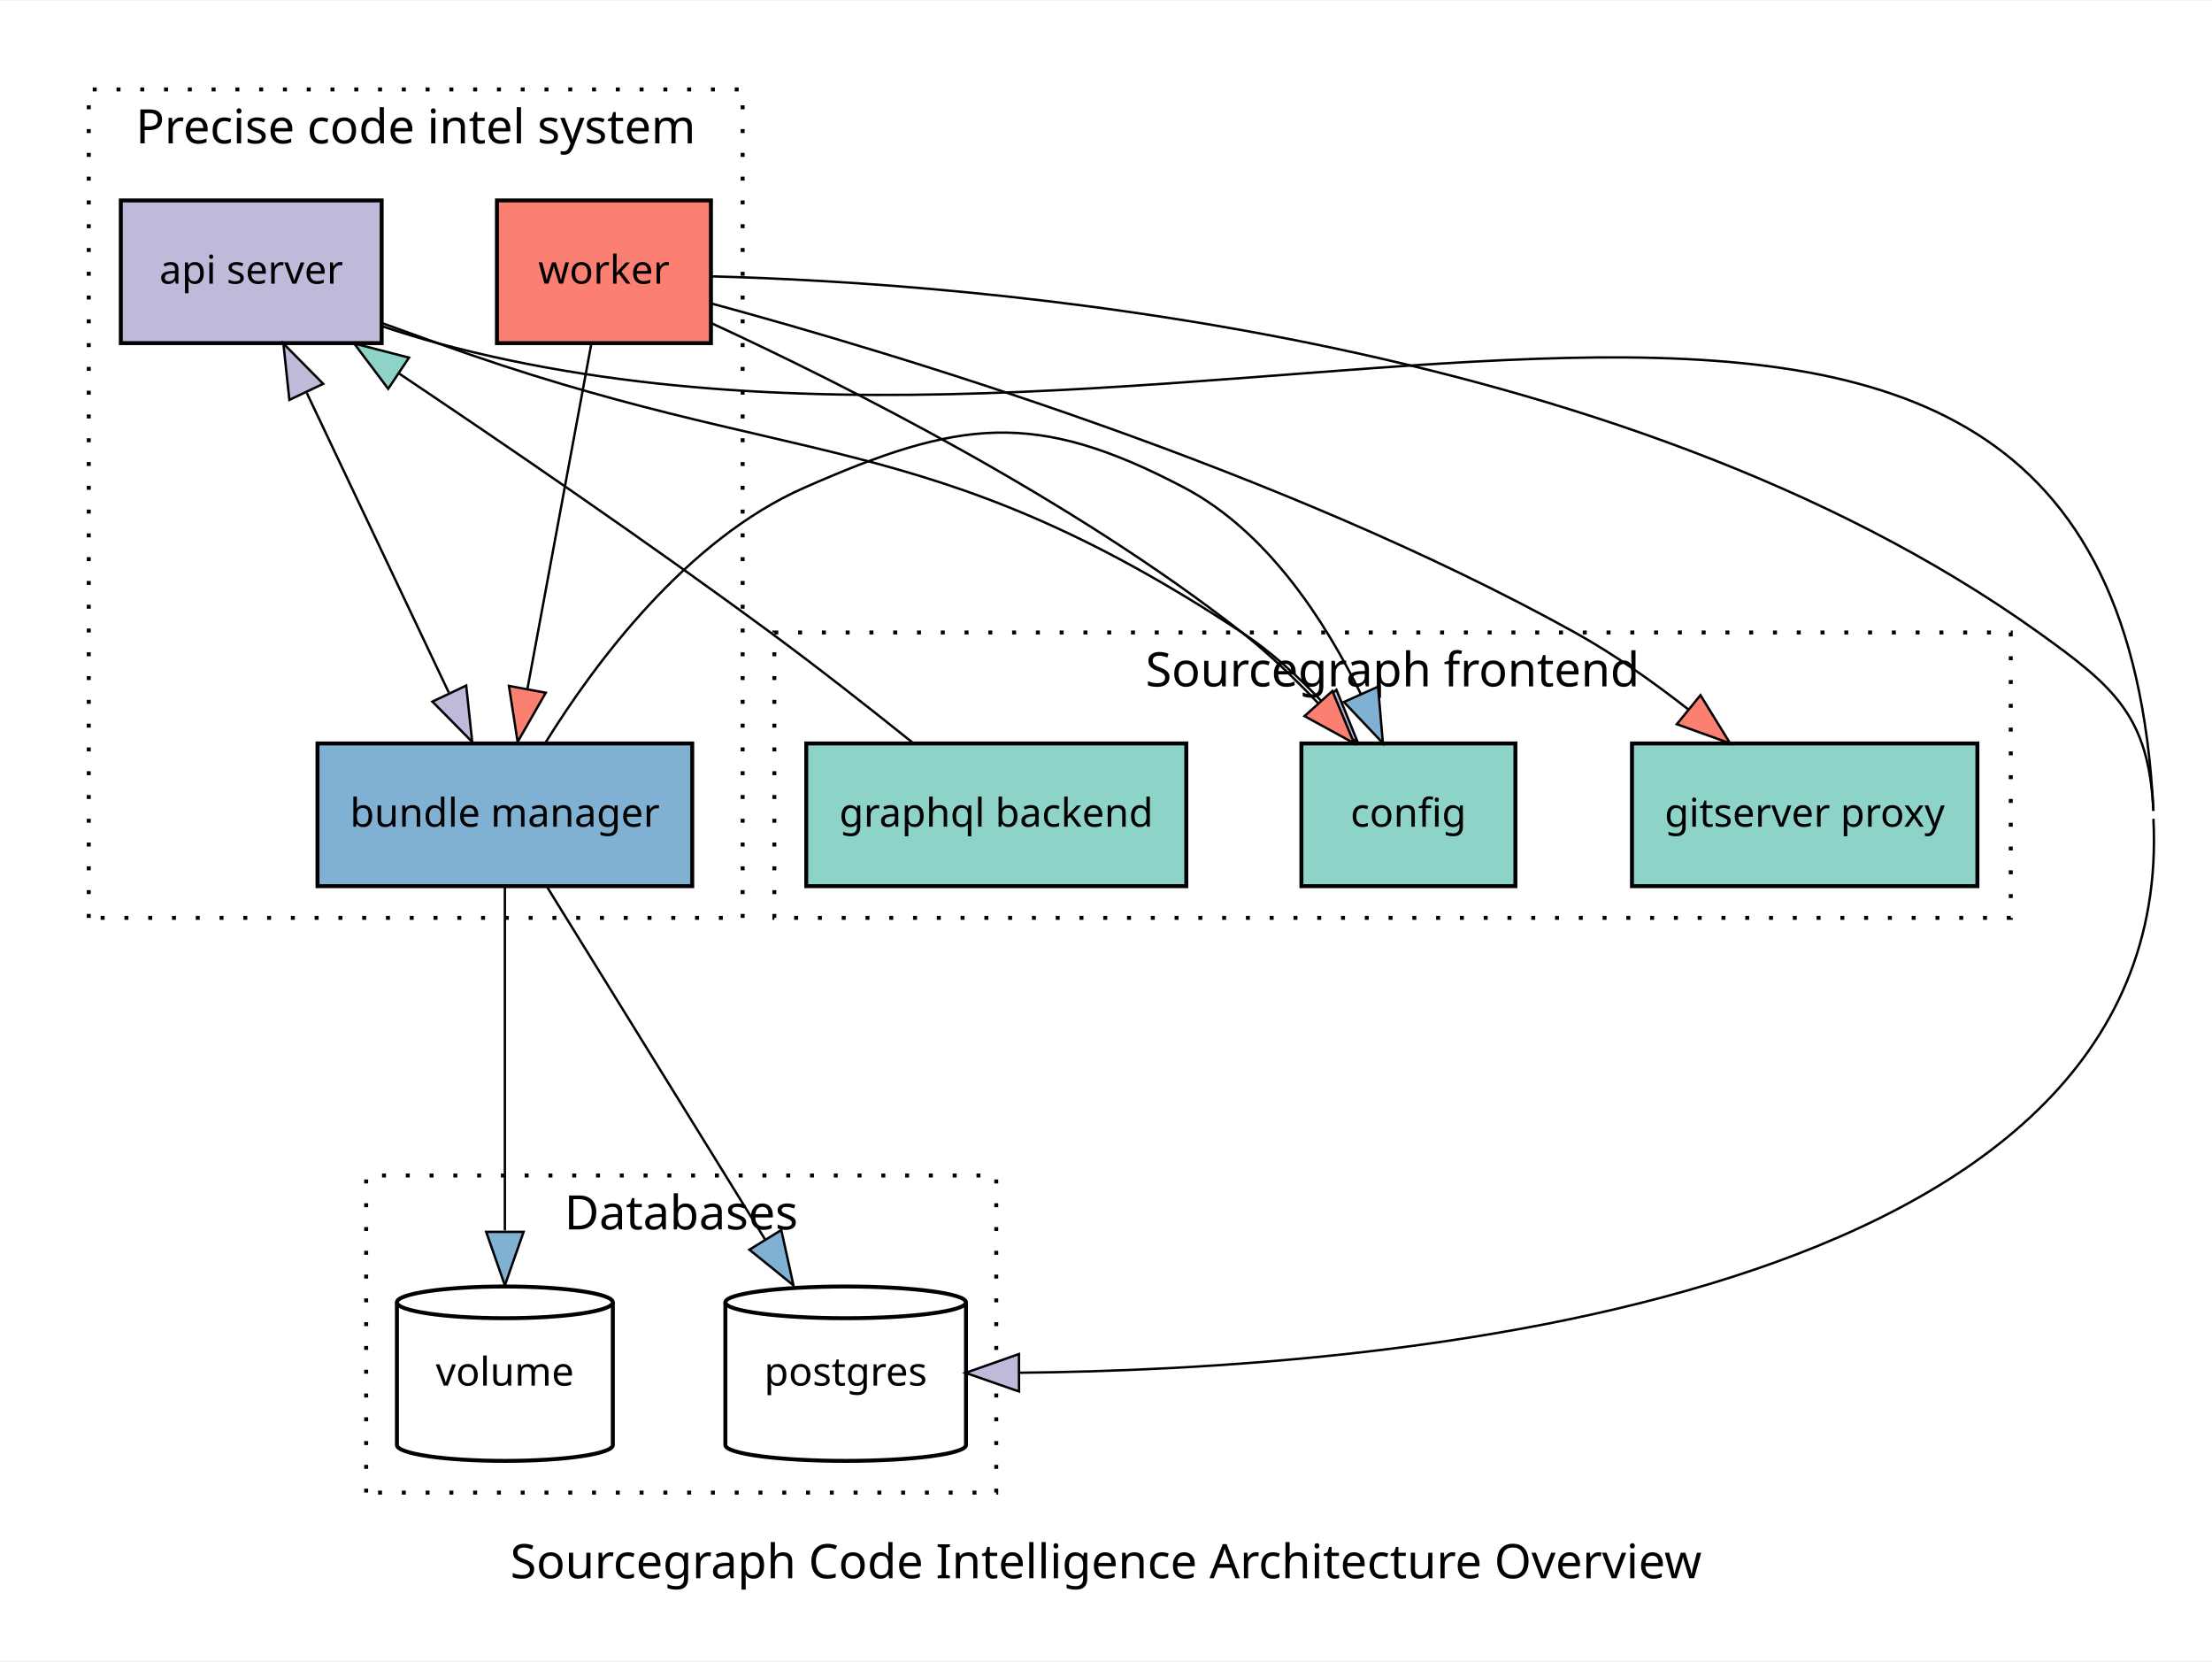
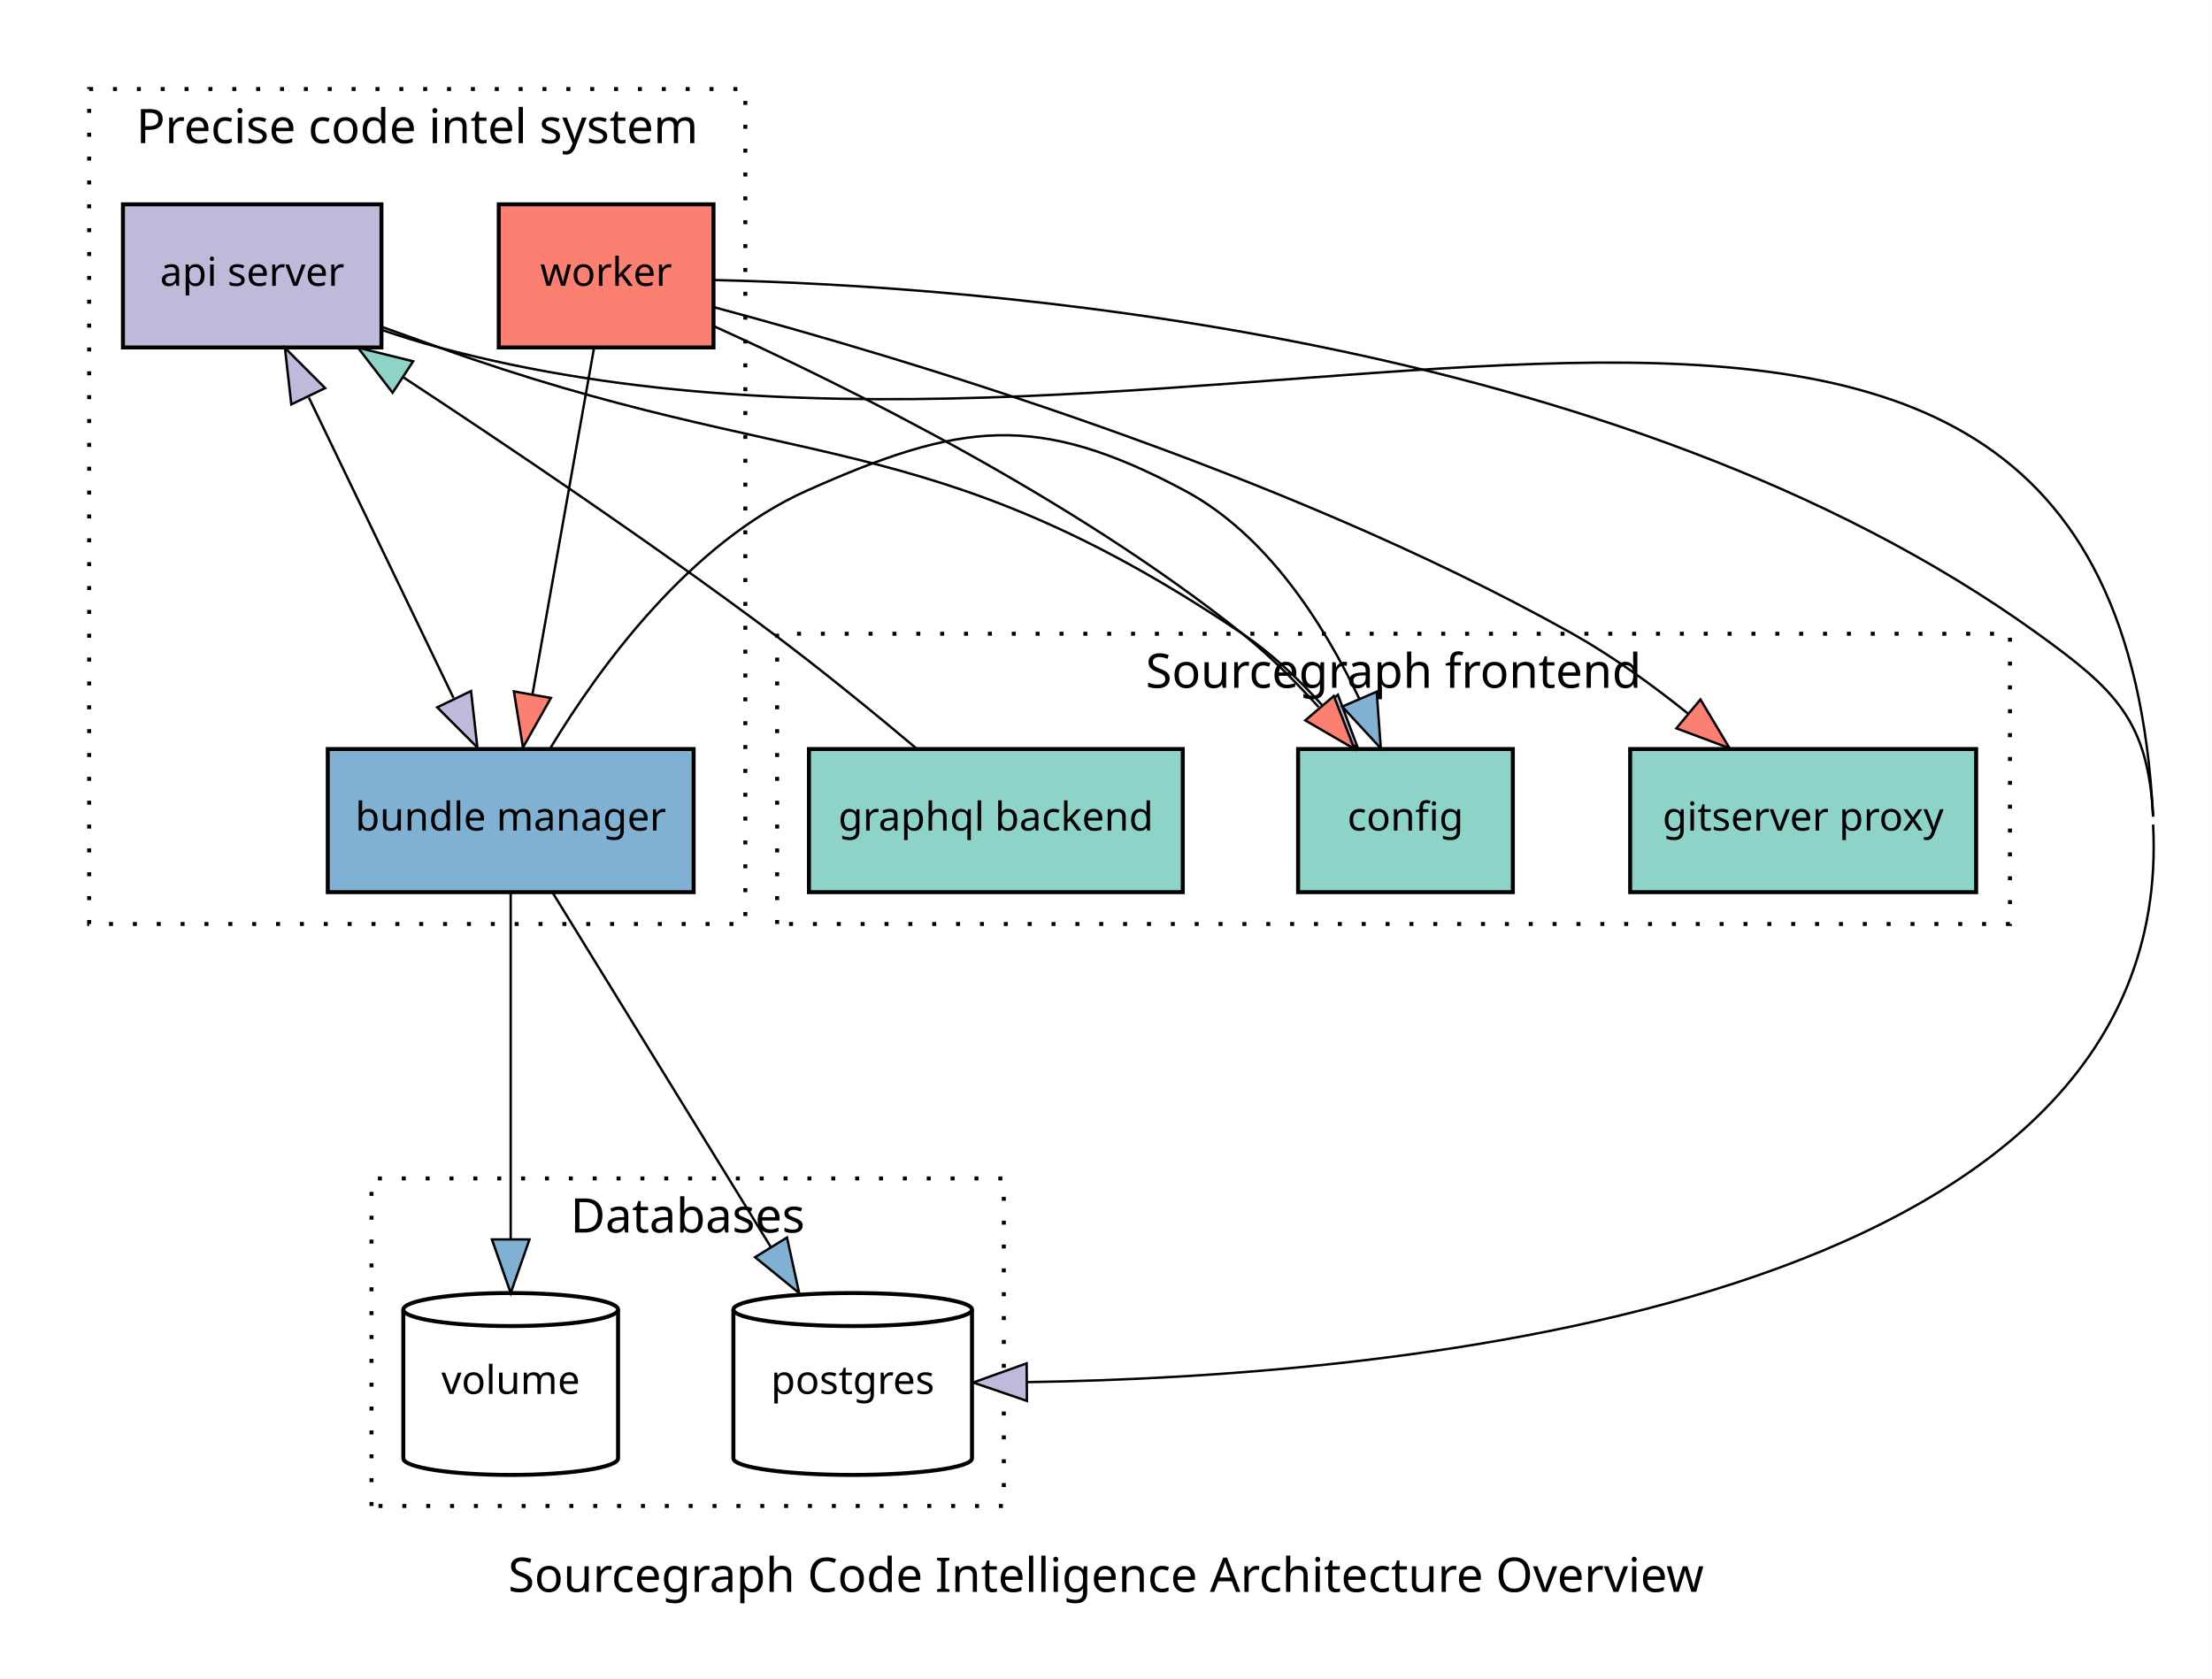
- <svg xmlns="http://www.w3.org/2000/svg" xmlns:xlink="http://www.w3.org/1999/xlink" width="558pt" height="419pt" viewBox="0.00 0.00 558.18 418.80">
-   <g id="graph0" class="graph" transform="scale(1 1) rotate(0) translate(14.4 404.4)">
-     <polygon fill="white" stroke="transparent" points="-14.4,14.4 -14.4,-404.4 543.78,-404.4 543.78,14.4 -14.4,14.4" />
-     <text text-anchor="middle" x="264.69" y="-6.4" font-family="Iosevka" font-size="12.00">Sourcegraph Code Intelligence Architecture Overview</text>
+ <svg xmlns="http://www.w3.org/2000/svg" xmlns:xlink="http://www.w3.org/1999/xlink" width="556pt" height="422pt" viewBox="0.00 0.00 556.19 422.17">
+   <g id="graph0" class="graph" transform="scale(1 1) rotate(0) translate(14.4 407.77)">
+     <polygon fill="white" stroke="transparent" points="-14.4,14.4 -14.4,-407.77 541.79,-407.77 541.79,14.4 -14.4,14.4" />
+     <text text-anchor="middle" x="263.7" y="-7.4" font-family="Iosevka" font-size="12.00">Sourcegraph Code Intelligence Architecture Overview</text>
    <g id="clust1" class="cluster">
-       <polygon fill="none" stroke="black" stroke-dasharray="1,5" points="181,-173 181,-245 493,-245 493,-173 181,-173" />
-       <text text-anchor="middle" x="337" y="-231.4" font-family="Iosevka" font-size="12.00">Sourcegraph frontend</text>
+       <polygon fill="none" stroke="black" stroke-dasharray="1,5" points="181,-175.38 181,-248.38 491,-248.38 491,-175.38 181,-175.38" />
+       <text text-anchor="middle" x="336" y="-234.78" font-family="Iosevka" font-size="12.00">Sourcegraph frontend</text>
    </g>
    <g id="clust2" class="cluster">
-       <polygon fill="none" stroke="black" stroke-dasharray="1,5" points="8,-173 8,-382 173,-382 173,-173 8,-173" />
-       <text text-anchor="middle" x="90.5" y="-368.4" font-family="Iosevka" font-size="12.00">Precise code intel system</text>
+       <polygon fill="none" stroke="black" stroke-dasharray="1,5" points="8,-175.38 8,-385.38 173,-385.38 173,-175.38 8,-175.38" />
+       <text text-anchor="middle" x="90.5" y="-371.77" font-family="Iosevka" font-size="12.00">Precise code intel system</text>
    </g>
    <g id="clust3" class="cluster">
-       <polygon fill="none" stroke="black" stroke-dasharray="1,5" points="78,-28 78,-108 237,-108 237,-28 78,-28" />
-       <text text-anchor="middle" x="157.5" y="-94.4" font-family="Iosevka" font-size="12.00">Databases</text>
+       <polygon fill="none" stroke="black" stroke-dasharray="1,5" points="79,-29 79,-111.38 238,-111.38 238,-29 79,-29" />
+       <text text-anchor="middle" x="158.5" y="-97.78" font-family="Iosevka" font-size="12.00">Databases</text>
    </g>
    <g id="node1" class="node">
-       <polygon fill="#8dd3c7" stroke="black" points="284.95,-217 189.05,-217 189.05,-181 284.95,-181 284.95,-217" />
-       <text text-anchor="middle" x="237" y="-196" font-family="Iosevka" font-size="10.00">graphql backend</text>
+       <polygon fill="#8dd3c7" stroke="black" points="283,-219.38 189,-219.38 189,-183.38 283,-183.38 283,-219.38" />
+       <text text-anchor="middle" x="236" y="-198.88" font-family="Iosevka" font-size="10.00">graphql backend</text>
    </g>
    <g id="node4" class="node">
      <g id="a_node4">
-         <a xlink:href="https://github.com/sourcegraph/sourcegraph/tree/master/cmd/precise-code-intel-api-server" xlink:title="api server" target="_blank">
-           <polygon fill="#bebada" stroke="black" points="81.91,-354 16.09,-354 16.09,-318 81.91,-318 81.91,-354" />
-           <text text-anchor="middle" x="49" y="-333" font-family="Iosevka" font-size="10.00">api server</text>
+         <a xlink:href="https://github.com/sourcegraph/sourcegraph/tree/master/enterprise/cmd/precise-code-intel-api-server" xlink:title="api server" target="_blank">
+           <polygon fill="#bebada" stroke="black" points="81.5,-356.38 16.5,-356.38 16.5,-320.38 81.5,-320.38 81.5,-356.38" />
+           <text text-anchor="middle" x="49" y="-335.88" font-family="Iosevka" font-size="10.00">api server</text>
        </a>
      </g>
    </g>
    <g id="edge1" class="edge">
-       <path fill="none" stroke="black" stroke-width="0.6" d="M216.14,-217.01C205.46,-225.58 192.18,-236.02 180,-245 148.99,-267.86 112.84,-292.55 86.38,-310.28" />
-       <polygon fill="#8dd3c7" stroke="black" stroke-width="0.6" points="83.56,-306.48 74.96,-317.91 88.81,-314.34 83.56,-306.48" />
+       <path fill="none" stroke="black" stroke-width="0.6" d="M216.14,-219.43C205.59,-228.3 192.29,-239.18 180,-248.38 149.45,-271.23 113.53,-295.45 87.04,-312.85" />
+       <polygon fill="#8dd3c7" stroke="black" stroke-width="0.6" points="84.31,-308.99 75.59,-320.33 89.47,-316.9 84.31,-308.99" />
    </g>
    <g id="node2" class="node">
-       <polygon fill="#8dd3c7" stroke="black" points="484.58,-217 397.42,-217 397.42,-181 484.58,-181 484.58,-217" />
-       <text text-anchor="middle" x="441" y="-196" font-family="Iosevka" font-size="10.00">gitserver proxy</text>
+       <polygon fill="#8dd3c7" stroke="black" points="482.5,-219.38 395.5,-219.38 395.5,-183.38 482.5,-183.38 482.5,-219.38" />
+       <text text-anchor="middle" x="439" y="-198.88" font-family="Iosevka" font-size="10.00">gitserver proxy</text>
    </g>
    <g id="node3" class="node">
-       <polygon fill="#8dd3c7" stroke="black" points="368,-217 314,-217 314,-181 368,-181 368,-217" />
-       <text text-anchor="middle" x="341" y="-196" font-family="Iosevka" font-size="10.00">config</text>
+       <polygon fill="#8dd3c7" stroke="black" points="366,-219.38 312,-219.38 312,-183.38 366,-183.38 366,-219.38" />
+       <text text-anchor="middle" x="339" y="-198.88" font-family="Iosevka" font-size="10.00">config</text>
    </g>
    <g id="edge2" class="edge">
-       <path fill="none" stroke="black" stroke-width="0.6" d="M82.12,-323.01C86.78,-321.33 91.51,-319.62 96,-318 186.19,-285.47 218.93,-297.75 299,-245 306.2,-240.25 313.04,-234.03 319.02,-227.73" />
-       <polygon fill="#bebada" stroke="black" stroke-width="0.6" points="322.83,-230.55 328.21,-217.3 315.74,-224.31 322.83,-230.55" />
+       <path fill="none" stroke="black" stroke-width="0.6" d="M81.61,-325.56C86.43,-323.82 91.35,-322.05 96,-320.38 185.7,-288.17 218.94,-301.61 298,-248.38 305.28,-243.48 312.1,-237 318.01,-230.45" />
+       <polygon fill="#bebada" stroke="black" stroke-width="0.6" points="322.01,-233.03 327.02,-219.64 314.75,-226.98 322.01,-233.03" />
    </g>
    <g id="node6" class="node">
      <g id="a_node6">
-         <a xlink:href="https://github.com/sourcegraph/sourcegraph/tree/master/cmd/precise-code-intel-bundle-manager" xlink:title="bundle manager" target="_blank">
-           <polygon fill="#80b1d3" stroke="black" points="160.28,-217 65.72,-217 65.72,-181 160.28,-181 160.28,-217" />
-           <text text-anchor="middle" x="113" y="-196" font-family="Iosevka" font-size="10.00">bundle manager</text>
+         <a xlink:href="https://github.com/sourcegraph/sourcegraph/tree/master/enterprise/cmd/precise-code-intel-bundle-manager" xlink:title="bundle manager" target="_blank">
+           <polygon fill="#80b1d3" stroke="black" points="160,-219.38 68,-219.38 68,-183.38 160,-183.38 160,-219.38" />
+           <text text-anchor="middle" x="114" y="-198.88" font-family="Iosevka" font-size="10.00">bundle manager</text>
        </a>
      </g>
    </g>
    <g id="edge3" class="edge">
-       <path fill="none" stroke="black" stroke-width="0.6" d="M63.03,-305.41C73.65,-283 88.19,-252.34 98.84,-229.86" />
-       <polygon fill="#bebada" stroke="black" stroke-width="0.6" points="58.62,-303.68 57.11,-317.9 67.16,-307.73 58.62,-303.68" />
-       <polygon fill="#bebada" stroke="black" stroke-width="0.6" points="103.24,-231.61 104.76,-217.39 94.71,-227.56 103.24,-231.61" />
+       <path fill="none" stroke="black" stroke-width="0.6" d="M63.25,-307.78C74.04,-285.37 88.8,-254.71 99.62,-232.24" />
+       <polygon fill="#bebada" stroke="black" stroke-width="0.6" points="58.83,-306.06 57.23,-320.28 67.35,-310.16 58.83,-306.06" />
+       <polygon fill="#bebada" stroke="black" stroke-width="0.6" points="104.03,-233.97 105.63,-219.76 95.52,-229.87 104.03,-233.97" />
    </g>
    <g id="node7" class="node">
-       <path fill="white" stroke="black" d="M229.36,-76C229.36,-78.21 215.75,-80 199,-80 182.25,-80 168.64,-78.21 168.64,-76 168.64,-76 168.64,-40 168.64,-40 168.64,-37.79 182.25,-36 199,-36 215.75,-36 229.36,-37.79 229.36,-40 229.36,-40 229.36,-76 229.36,-76" />
-       <path fill="none" stroke="black" d="M229.36,-76C229.36,-73.79 215.75,-72 199,-72 182.25,-72 168.64,-73.79 168.64,-76" />
-       <text text-anchor="middle" x="199" y="-55" font-family="Iosevka" font-size="10.00">postgres</text>
+       <path fill="white" stroke="black" d="M230,-78.4C230,-80.7 216.55,-82.56 200,-82.56 183.45,-82.56 170,-80.7 170,-78.4 170,-78.4 170,-40.97 170,-40.97 170,-38.68 183.45,-36.81 200,-36.81 216.55,-36.81 230,-38.68 230,-40.97 230,-40.97 230,-78.4 230,-78.4" />
+       <path fill="none" stroke="black" d="M230,-78.4C230,-76.11 216.55,-74.25 200,-74.25 183.45,-74.25 170,-76.11 170,-78.4" />
+       <text text-anchor="middle" x="200" y="-57.19" font-family="Iosevka" font-size="10.00">postgres</text>
    </g>
    <g id="edge4" class="edge">
-       <path fill="none" stroke="black" stroke-width="0.6" d="M82.16,-322.22C86.77,-320.68 91.48,-319.22 96,-318 288.61,-266.16 519.13,-399.22 529,-200" />
-       <path fill="none" stroke="black" stroke-width="0.6" d="M529,-198C535.1,-74.97 334.05,-59.12 242.87,-58.24" />
-       <polygon fill="#bebada" stroke="black" stroke-width="0.6" points="242.74,-53.51 229.23,-58.21 242.72,-62.96 242.74,-53.51" />
+       <path fill="none" stroke="black" stroke-width="0.6" d="M81.64,-324.77C86.42,-323.16 91.31,-321.63 96,-320.38 287.82,-268.91 516.8,-400.72 527,-202.38" />
+       <path fill="none" stroke="black" stroke-width="0.6" d="M527,-200.38C533.28,-78.36 334.41,-61.51 243.84,-60.15" />
+       <polygon fill="#bebada" stroke="black" stroke-width="0.6" points="243.81,-55.43 230.28,-60.05 243.74,-64.88 243.81,-55.43" />
    </g>
    <g id="node5" class="node">
      <g id="a_node5">
-         <a xlink:href="https://github.com/sourcegraph/sourcegraph/tree/master/cmd/precise-code-intel-worker" xlink:title="worker" target="_blank">
-           <polygon fill="#fb8072" stroke="black" points="165,-354 111,-354 111,-318 165,-318 165,-354" />
-           <text text-anchor="middle" x="138" y="-333" font-family="Iosevka" font-size="10.00">worker</text>
+         <a xlink:href="https://github.com/sourcegraph/sourcegraph/tree/master/enterprise/cmd/precise-code-intel-worker" xlink:title="worker" target="_blank">
+           <polygon fill="#fb8072" stroke="black" points="165,-356.38 111,-356.38 111,-320.38 165,-320.38 165,-356.38" />
+           <text text-anchor="middle" x="138" y="-335.88" font-family="Iosevka" font-size="10.00">worker</text>
        </a>
      </g>
    </g>
    <g id="edge5" class="edge">
-       <path fill="none" stroke="black" stroke-width="0.6" d="M165.27,-327.96C211.8,-315.32 308.68,-286.18 383,-245 392.88,-239.53 402.86,-232.45 411.7,-225.54" />
-       <polygon fill="#fb8072" stroke="black" stroke-width="0.6" points="414.7,-229.19 422.19,-217.01 408.73,-221.86 414.7,-229.19" />
+       <path fill="none" stroke="black" stroke-width="0.6" d="M165.1,-330.51C211.32,-318.16 307.51,-289.56 381,-248.38 391.01,-242.76 401.1,-235.47 409.98,-228.35" />
+       <polygon fill="#fb8072" stroke="black" stroke-width="0.6" points="413.17,-231.85 420.51,-219.57 407.12,-224.59 413.17,-231.85" />
    </g>
    <g id="edge6" class="edge">
-       <path fill="none" stroke="black" stroke-width="0.6" d="M165.21,-323C198.55,-307.59 255.9,-278.78 299,-245 305.68,-239.76 312.26,-233.44 318.16,-227.22" />
-       <polygon fill="#fb8072" stroke="black" stroke-width="0.6" points="321.81,-230.23 327.33,-217.03 314.79,-223.9 321.81,-230.23" />
+       <path fill="none" stroke="black" stroke-width="0.6" d="M165.17,-325.69C198.44,-310.65 255.57,-282.35 298,-248.38 304.74,-242.98 311.31,-236.41 317.14,-229.95" />
+       <polygon fill="#fb8072" stroke="black" stroke-width="0.6" points="320.98,-232.73 326.16,-219.4 313.8,-226.59 320.98,-232.73" />
    </g>
    <g id="edge7" class="edge">
-       <path fill="none" stroke="black" stroke-width="0.6" d="M134.83,-317.9C130.78,-296.01 123.68,-257.69 118.68,-230.69" />
-       <polygon fill="#fb8072" stroke="black" stroke-width="0.6" points="123.32,-229.8 116.22,-217.39 114.03,-231.52 123.32,-229.8" />
+       <path fill="none" stroke="black" stroke-width="0.6" d="M134.96,-320.28C131.07,-298.39 124.26,-260.06 119.46,-233.06" />
+       <polygon fill="#fb8072" stroke="black" stroke-width="0.6" points="124.11,-232.22 117.09,-219.76 114.8,-233.88 124.11,-232.22" />
    </g>
    <g id="edge8" class="edge">
-       <path fill="none" stroke="black" stroke-width="0.6" d="M165.32,-334.84C229.73,-333.15 393.61,-321.12 500,-245 519.35,-231.16 527.82,-223.76 529,-200" />
+       <path fill="none" stroke="black" stroke-width="0.6" d="M165.22,-337.33C229.37,-335.9 392.56,-324.5 498,-248.38 517.59,-234.23 525.76,-226.51 527,-202.38" />
    </g>
    <g id="edge9" class="edge">
-       <path fill="none" stroke="black" stroke-width="0.6" d="M123.27,-217.24C135.74,-237.31 158.83,-268.43 188.5,-281.5 227.55,-298.7 246.76,-301.4 284.5,-281.5 305.24,-270.57 319.82,-248.21 328.97,-229.53" />
-       <polygon fill="#80b1d3" stroke="black" stroke-width="0.6" points="333.34,-231.33 334.56,-217.08 324.72,-227.46 333.34,-231.33" />
+       <path fill="none" stroke="black" stroke-width="0.6" d="M124.04,-219.72C136.26,-239.89 158.97,-271.2 188.5,-284.38 227.06,-301.58 246.26,-304.27 283.5,-284.38 304.15,-273.34 318.45,-250.86 327.36,-232.07" />
+       <polygon fill="#80b1d3" stroke="black" stroke-width="0.6" points="331.76,-233.81 332.8,-219.55 323.09,-230.05 331.76,-233.81" />
    </g>
    <g id="edge11" class="edge">
-       <path fill="none" stroke="black" stroke-width="0.6" d="M123.55,-180.96C137.22,-158.85 161.36,-119.83 178.66,-91.87" />
-       <polygon fill="#80b1d3" stroke="black" stroke-width="0.6" points="182.75,-94.25 185.83,-80.28 174.71,-89.28 182.75,-94.25" />
+       <path fill="none" stroke="black" stroke-width="0.6" d="M124.55,-183.25C138.14,-161.16 162.09,-122.27 179.36,-94.21" />
+       <polygon fill="#80b1d3" stroke="black" stroke-width="0.6" points="183.48,-96.53 186.54,-82.55 175.44,-91.57 183.48,-96.53" />
    </g>
    <g id="node8" class="node">
-       <path fill="white" stroke="black" d="M140.24,-76C140.24,-78.21 128.03,-80 113,-80 97.97,-80 85.76,-78.21 85.76,-76 85.76,-76 85.76,-40 85.76,-40 85.76,-37.79 97.97,-36 113,-36 128.03,-36 140.24,-37.79 140.24,-40 140.24,-40 140.24,-76 140.24,-76" />
-       <path fill="none" stroke="black" d="M140.24,-76C140.24,-73.79 128.03,-72 113,-72 97.97,-72 85.76,-73.79 85.76,-76" />
-       <text text-anchor="middle" x="113" y="-55" font-family="Iosevka" font-size="10.00">volume</text>
+       <path fill="white" stroke="black" d="M141,-78.4C141,-80.7 128.9,-82.56 114,-82.56 99.1,-82.56 87,-80.7 87,-78.4 87,-78.4 87,-40.97 87,-40.97 87,-38.68 99.1,-36.81 114,-36.81 128.9,-36.81 141,-38.68 141,-40.97 141,-40.97 141,-78.4 141,-78.4" />
+       <path fill="none" stroke="black" d="M141,-78.4C141,-76.11 128.9,-74.25 114,-74.25 99.1,-74.25 87,-76.11 87,-78.4" />
+       <text text-anchor="middle" x="114" y="-57.19" font-family="Iosevka" font-size="10.00">volume</text>
    </g>
    <g id="edge12" class="edge">
-       <path fill="none" stroke="black" stroke-width="0.6" d="M113,-180.96C113,-159.45 113,-121.92 113,-94.15" />
-       <polygon fill="#80b1d3" stroke="black" stroke-width="0.6" points="117.73,-93.78 113,-80.28 108.28,-93.78 117.73,-93.78" />
+       <path fill="none" stroke="black" stroke-width="0.6" d="M114,-183.25C114,-161.66 114,-124 114,-96.11" />
+       <polygon fill="#80b1d3" stroke="black" stroke-width="0.6" points="118.73,-96.05 114,-82.55 109.28,-96.05 118.73,-96.05" />
    </g>
  </g>
</svg>
